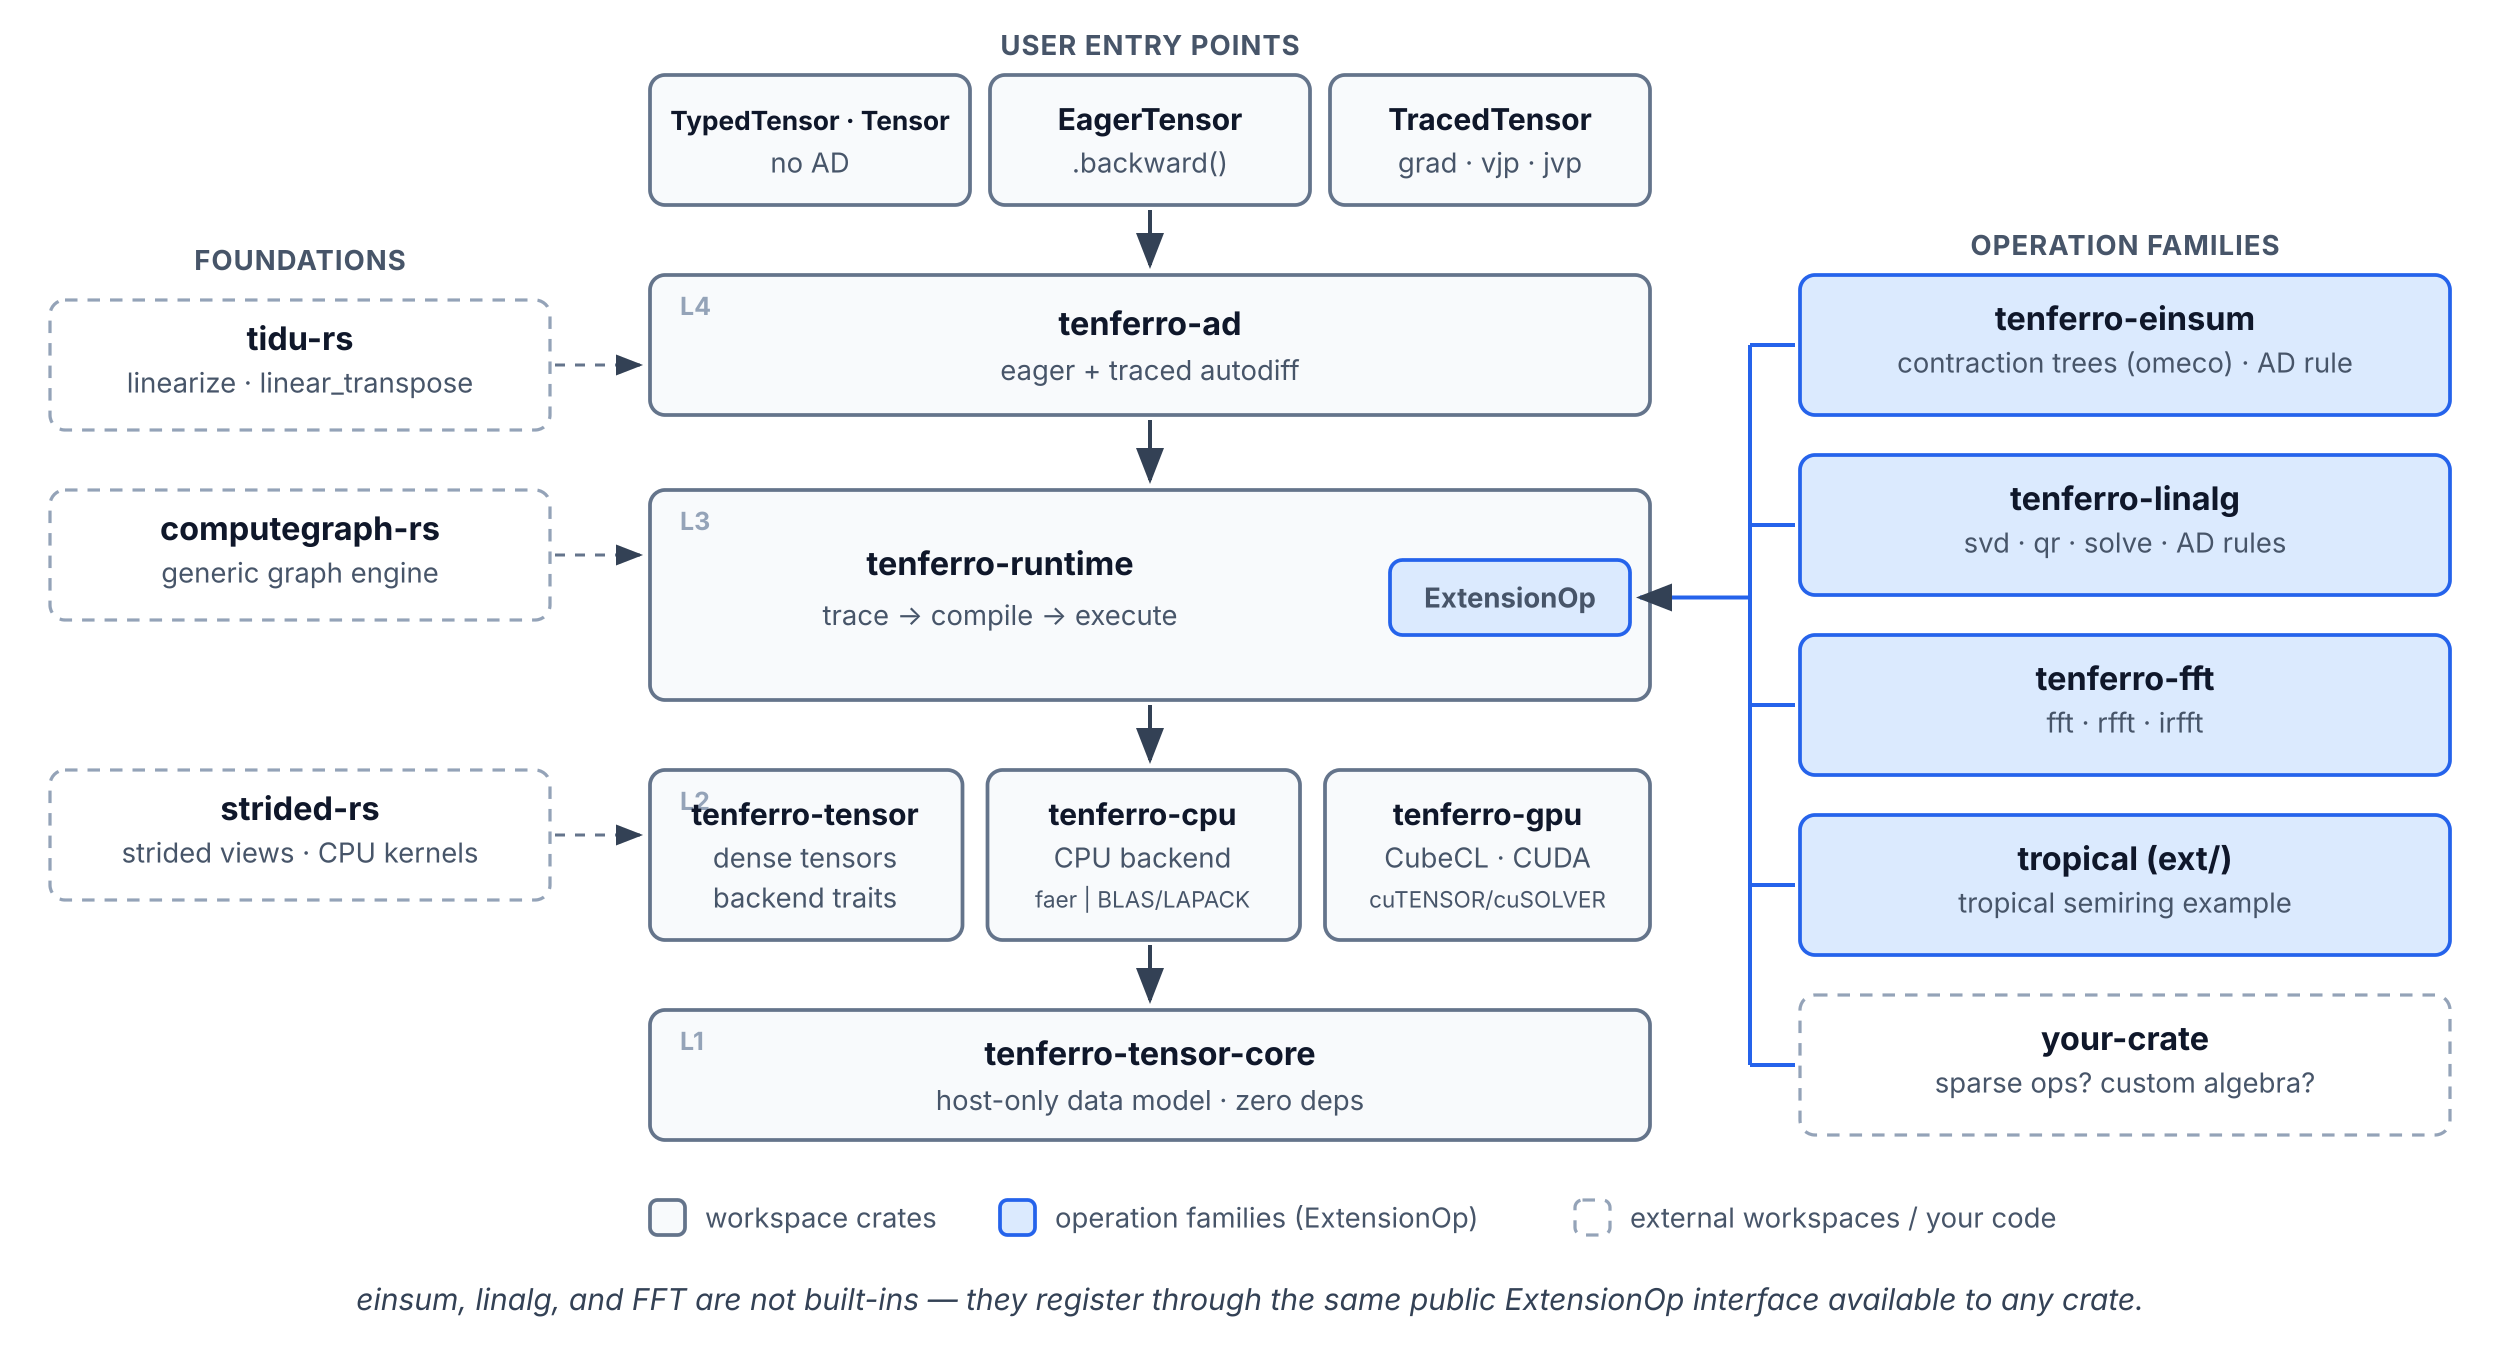
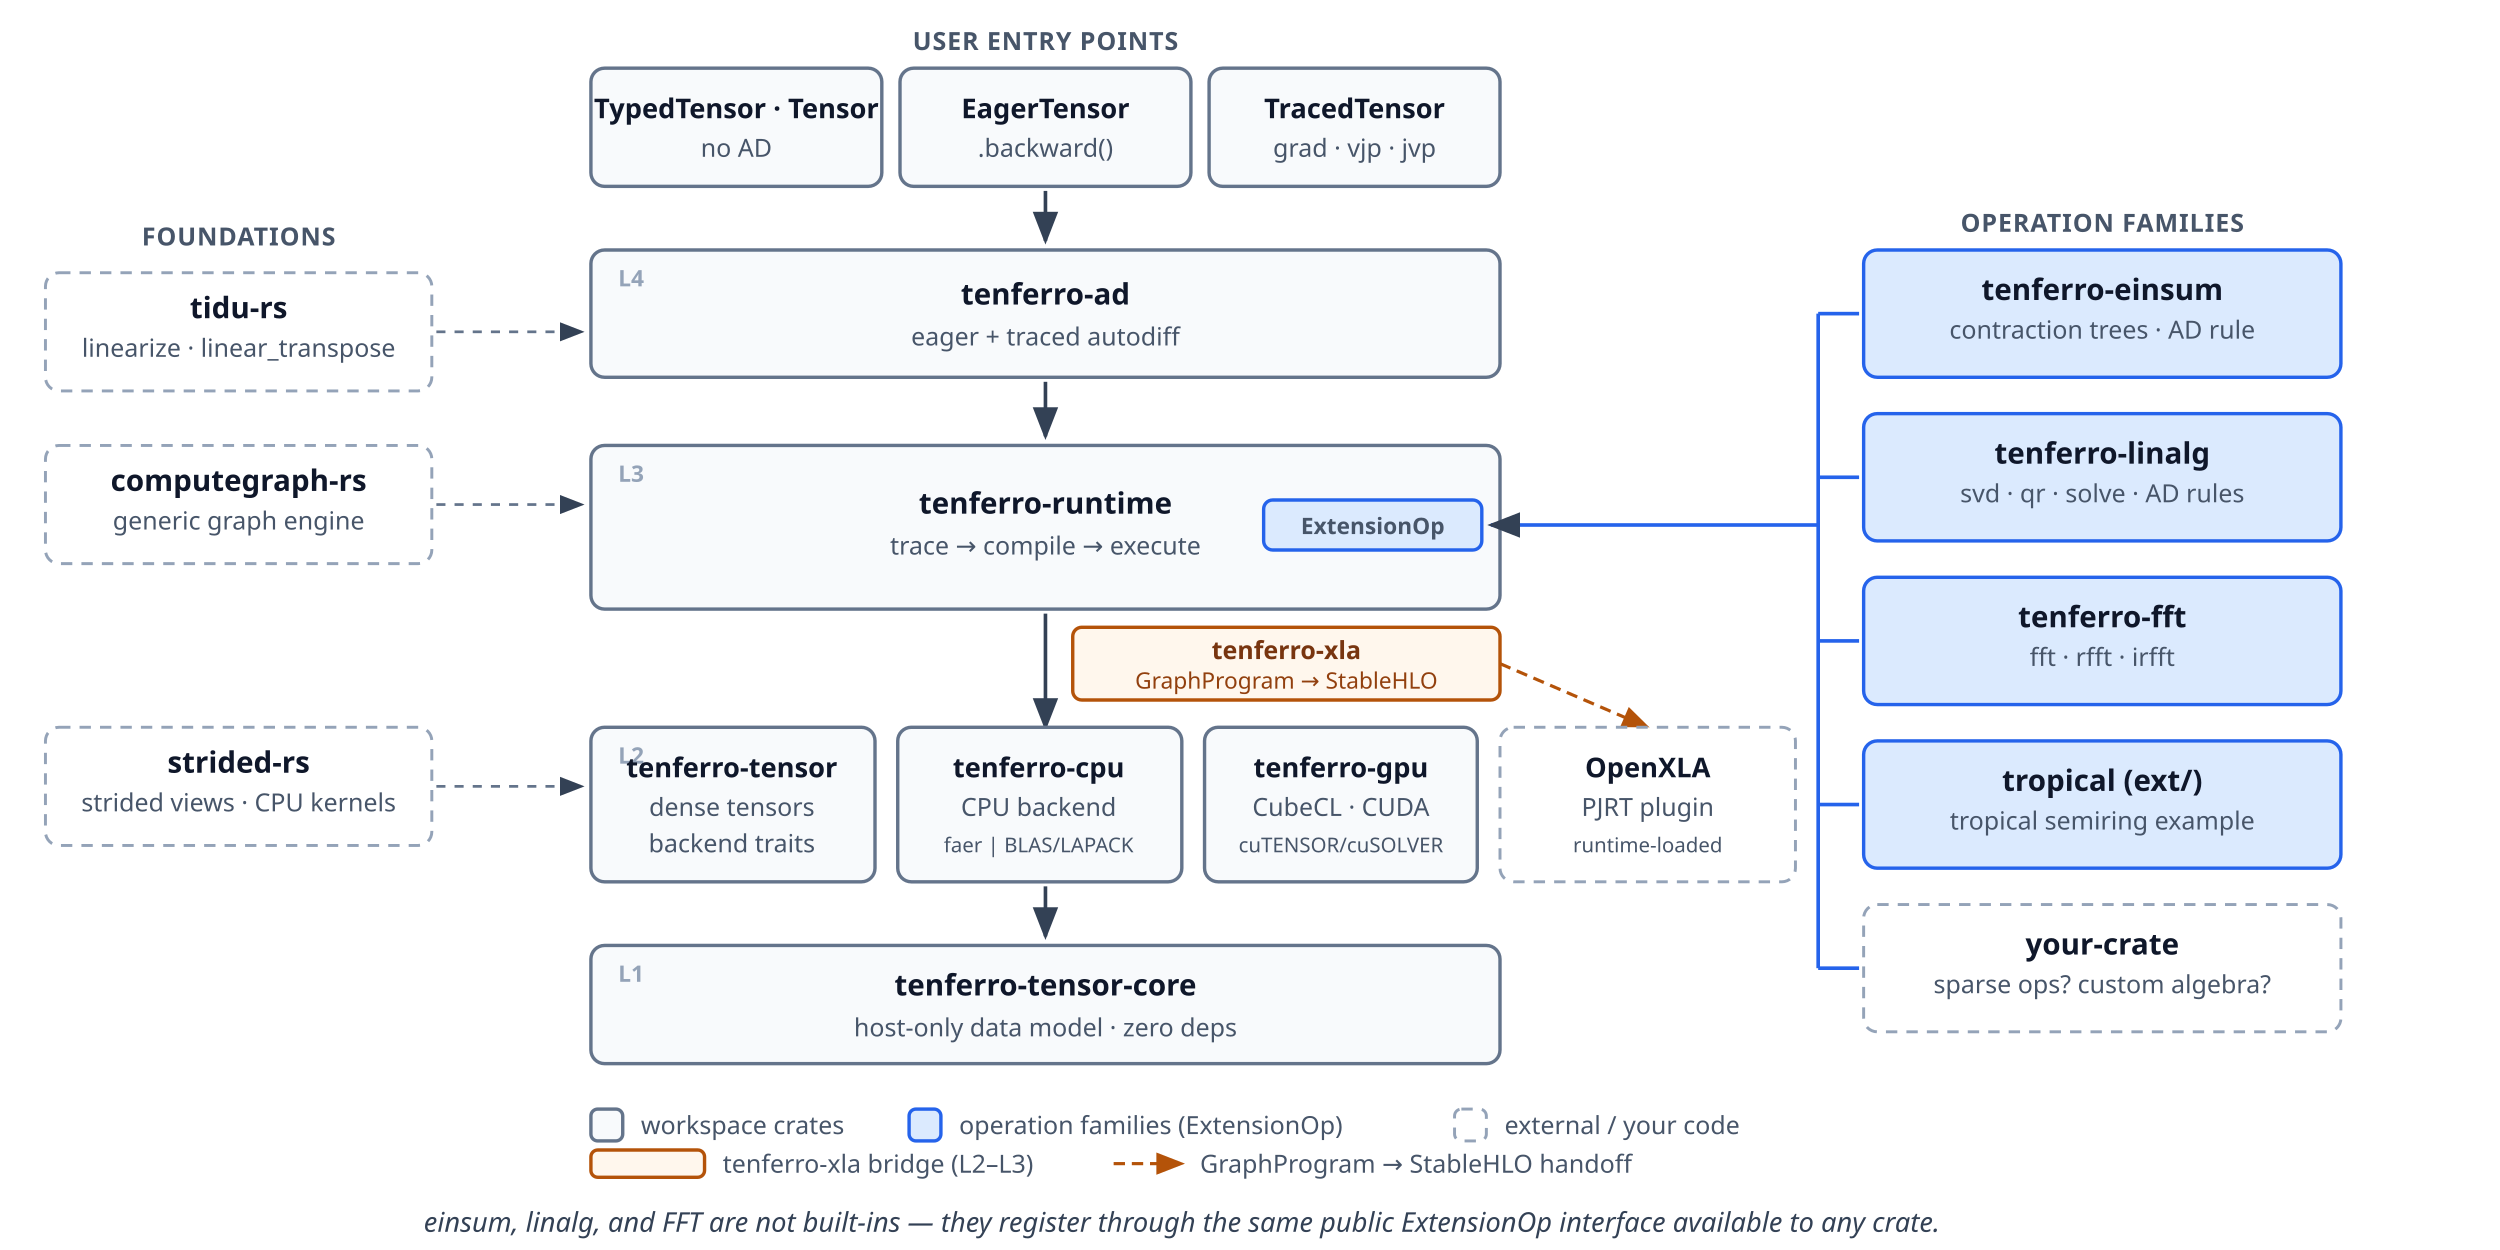
- <svg xmlns="http://www.w3.org/2000/svg" viewBox="0 0 1000 540" role="img" aria-labelledby="tf-arch-title tf-arch-desc">
+ <svg xmlns="http://www.w3.org/2000/svg" viewBox="0 0 1100 550" role="img" aria-labelledby="tf-arch-title tf-arch-desc">
  <defs>
    <marker id="arr" markerWidth="9" markerHeight="7" refX="8" refY="3.5" orient="auto" markerUnits="strokeWidth">
      <path d="M 0 0 L 9 3.5 L 0 7 z" fill="#334155" />
    </marker>
+     <marker id="arr-xla" markerWidth="9" markerHeight="7" refX="8" refY="3.5" orient="auto" markerUnits="strokeWidth">
+       <path d="M 0 0 L 9 3.5 L 0 7 z" fill="#b45309" />
+     </marker>
    <style>
-       .box { fill: #f8fafc; stroke: #64748b; stroke-width: 1.5; }
-       .fam { fill: #dbeafe; stroke: #2563eb; stroke-width: 1.5; }
-       .ext { fill: #ffffff; stroke: #94a3b8; stroke-width: 1.3; stroke-dasharray: 5 4; }
-       .name { font: 700 13px system-ui, -apple-system, BlinkMacSystemFont, "Segoe UI", sans-serif; fill: #0f172a; text-anchor: middle; }
-       .sub { font: 11px system-ui, -apple-system, BlinkMacSystemFont, "Segoe UI", sans-serif; fill: #475569; text-anchor: middle; }
-       .tag { font: 700 10px system-ui, -apple-system, BlinkMacSystemFont, "Segoe UI", sans-serif; fill: #94a3b8; }
-       .hdr { font: 700 11px system-ui, -apple-system, BlinkMacSystemFont, "Segoe UI", sans-serif; fill: #475569; text-anchor: middle; letter-spacing: 0.4px; }
-       .cap { font: italic 12px system-ui, -apple-system, BlinkMacSystemFont, "Segoe UI", sans-serif; fill: #334155; text-anchor: middle; }
-       .leg { font: 11px system-ui, -apple-system, BlinkMacSystemFont, "Segoe UI", sans-serif; fill: #475569; }
-       .dep { stroke: #334155; stroke-width: 1.6; marker-end: url(#arr); fill: none; }
-       .use { stroke: #64748b; stroke-width: 1.2; stroke-dasharray: 4 4; marker-end: url(#arr); fill: none; }
-       .bus { stroke: #2563eb; stroke-width: 1.6; fill: none; }
+       .box  { fill: #f8fafc; stroke: #64748b; stroke-width: 1.5; }
+       .fam  { fill: #dbeafe; stroke: #2563eb; stroke-width: 1.5; }
+       .xla  { fill: #fff7ed; stroke: #b45309; stroke-width: 1.5; }
+       .ext  { fill: #ffffff; stroke: #94a3b8; stroke-width: 1.3; stroke-dasharray: 5 4; }
+       .name { font: 700 13px system-ui, sans-serif; fill: #0f172a; text-anchor: middle; }
+       .sub  { font: 11px system-ui, sans-serif; fill: #475569; text-anchor: middle; }
+       .tag  { font: 700 10px system-ui, sans-serif; fill: #94a3b8; }
+       .hdr  { font: 700 11px system-ui, sans-serif; fill: #475569; text-anchor: middle; letter-spacing: 0.4px; }
+       .cap  { font: italic 12px system-ui, sans-serif; fill: #334155; text-anchor: middle; }
+       .leg  { font: 11px system-ui, sans-serif; fill: #475569; }
+       .dep  { stroke: #334155; stroke-width: 1.6; marker-end: url(#arr); fill: none; }
+       .use  { stroke: #64748b; stroke-width: 1.2; stroke-dasharray: 4 4; marker-end: url(#arr); fill: none; }
+       .gp   { stroke: #b45309; stroke-width: 1.4; stroke-dasharray: 5 3; marker-end: url(#arr-xla); fill: none; }
+       .bus  { stroke: #2563eb; stroke-width: 1.6; fill: none; }
      .busa { stroke: #2563eb; stroke-width: 1.6; marker-end: url(#arr); fill: none; }
    </style>
  </defs>
  <rect width="100%" height="100%" fill="#ffffff" />
  <text x="460" y="22" class="hdr">USER ENTRY POINTS</text>
  <rect x="260" y="30" width="128" height="52" rx="6" class="box" />
-   <text x="324" y="52" class="name" style="font-size:10.5px">TypedTensor · Tensor</text>
+   <text x="324" y="52" class="name" style="font-size:12px">TypedTensor · Tensor</text>
  <text x="324" y="69" class="sub">no AD</text>
  <rect x="396" y="30" width="128" height="52" rx="6" class="box" />
  <text x="460" y="52" class="name" style="font-size:12px">EagerTensor</text>
  <text x="460" y="69" class="sub">.backward()</text>
  <rect x="532" y="30" width="128" height="52" rx="6" class="box" />
  <text x="596" y="52" class="name" style="font-size:12px">TracedTensor</text>
  <text x="596" y="69" class="sub">grad · vjp · jvp</text>
  <line x1="460" y1="84" x2="460" y2="106" class="dep" />
  <rect x="260" y="110" width="400" height="56" rx="6" class="box" />
  <text x="272" y="126" class="tag">L4</text>
  <text x="460" y="134" class="name">tenferro-ad</text>
  <text x="460" y="152" class="sub">eager + traced autodiff</text>
  <line x1="460" y1="168" x2="460" y2="192" class="dep" />
-   <rect x="260" y="196" width="400" height="84" rx="6" class="box" />
+   <rect x="260" y="196" width="400" height="72" rx="6" class="box" />
  <text x="272" y="212" class="tag">L3</text>
-   <text x="400" y="230" class="name">tenferro-runtime</text>
-   <text x="400" y="250" class="sub">trace → compile → execute</text>
-   <rect x="556" y="224" width="96" height="30" rx="5" class="fam" />
-   <text x="604" y="243" class="sub" style="font-weight:700">ExtensionOp</text>
-   <line x1="460" y1="282" x2="460" y2="304" class="dep" />
-   <rect x="260" y="308" width="125" height="68" rx="6" class="box" />
-   <text x="272" y="324" class="tag">L2</text>
-   <text x="322" y="330" class="name" style="font-size:12px">tenferro-tensor</text>
-   <text x="322" y="347" class="sub">dense tensors</text>
-   <text x="322" y="363" class="sub">backend traits</text>
-   <rect x="395" y="308" width="125" height="68" rx="6" class="box" />
-   <text x="457" y="330" class="name" style="font-size:12px">tenferro-cpu</text>
-   <text x="457" y="347" class="sub">CPU backend</text>
-   <text x="457" y="363" class="sub" style="font-size:9px">faer | BLAS/LAPACK</text>
-   <rect x="530" y="308" width="130" height="68" rx="6" class="box" />
-   <text x="595" y="330" class="name" style="font-size:12px">tenferro-gpu</text>
-   <text x="595" y="347" class="sub">CubeCL · CUDA</text>
-   <text x="595" y="363" class="sub" style="font-size:9px">cuTENSOR/cuSOLVER</text>
-   <line x1="460" y1="378" x2="460" y2="400" class="dep" />
-   <rect x="260" y="404" width="400" height="52" rx="6" class="box" />
-   <text x="272" y="420" class="tag">L1</text>
-   <text x="460" y="426" class="name">tenferro-tensor-core</text>
-   <text x="460" y="444" class="sub">host-only data model · zero deps</text>
-   <text x="120" y="108" class="hdr">FOUNDATIONS</text>
-   <rect x="20" y="120" width="200" height="52" rx="6" class="ext" />
-   <text x="120" y="140" class="name">tidu-rs</text>
-   <text x="120" y="157" class="sub">linearize · linear_transpose</text>
-   <rect x="20" y="196" width="200" height="52" rx="6" class="ext" />
-   <text x="120" y="216" class="name">computegraph-rs</text>
-   <text x="120" y="233" class="sub">generic graph engine</text>
-   <rect x="20" y="308" width="200" height="52" rx="6" class="ext" />
-   <text x="120" y="328" class="name">strided-rs</text>
-   <text x="120" y="345" class="sub">strided views · CPU kernels</text>
-   <line x1="222" y1="146" x2="256" y2="146" class="use" />
-   <line x1="222" y1="222" x2="256" y2="222" class="use" />
-   <line x1="222" y1="334" x2="256" y2="334" class="use" />
-   <text x="850" y="102" class="hdr">OPERATION FAMILIES</text>
-   <rect x="720" y="110" width="260" height="56" rx="6" class="fam" />
-   <text x="850" y="132" class="name">tenferro-einsum</text>
-   <text x="850" y="149" class="sub">contraction trees (omeco) · AD rule</text>
-   <rect x="720" y="182" width="260" height="56" rx="6" class="fam" />
-   <text x="850" y="204" class="name">tenferro-linalg</text>
-   <text x="850" y="221" class="sub">svd · qr · solve · AD rules</text>
-   <rect x="720" y="254" width="260" height="56" rx="6" class="fam" />
-   <text x="850" y="276" class="name">tenferro-fft</text>
-   <text x="850" y="293" class="sub">fft · rfft · irfft</text>
-   <rect x="720" y="326" width="260" height="56" rx="6" class="fam" />
-   <text x="850" y="348" class="name">tropical (ext/)</text>
-   <text x="850" y="365" class="sub">tropical semiring example</text>
-   <rect x="720" y="398" width="260" height="56" rx="6" class="ext" />
-   <text x="850" y="420" class="name">your-crate</text>
-   <text x="850" y="437" class="sub">sparse ops? custom algebra?</text>
-   <line x1="700" y1="138" x2="700" y2="426" class="bus" />
-   <line x1="718" y1="138" x2="700" y2="138" class="bus" />
-   <line x1="718" y1="210" x2="700" y2="210" class="bus" />
-   <line x1="718" y1="282" x2="700" y2="282" class="bus" />
-   <line x1="718" y1="354" x2="700" y2="354" class="bus" />
-   <line x1="718" y1="426" x2="700" y2="426" class="bus" />
-   <line x1="700" y1="239" x2="656" y2="239" class="busa" />
-   <rect x="260" y="480" width="14" height="14" rx="3" class="box" />
-   <text x="282" y="491" class="leg">workspace crates</text>
-   <rect x="400" y="480" width="14" height="14" rx="3" class="fam" />
-   <text x="422" y="491" class="leg">operation families (ExtensionOp)</text>
-   <rect x="630" y="480" width="14" height="14" rx="3" class="ext" />
-   <text x="652" y="491" class="leg">external workspaces / your code</text>
-   <text x="500" y="524" class="cap">einsum, linalg, and FFT are not built-ins — they register through the same public ExtensionOp interface available to any crate.</text>
+   <text x="460" y="226" class="name">tenferro-runtime</text>
+   <text x="460" y="244" class="sub">trace → compile → execute</text>
+   <rect x="556" y="220" width="96" height="22" rx="4" class="fam" />
+   <text x="604" y="235" class="sub" style="font-weight:700;font-size:10px">ExtensionOp</text>
+   <rect x="472" y="276" width="188" height="32" rx="4" class="xla" />
+   <text x="566" y="290" class="name" style="font-size:11px;fill:#78350f">tenferro-xla</text>
+   <text x="566" y="303" class="sub" style="fill:#92400e;font-size:10px">GraphProgram → StableHLO</text>
+   <line x1="660" y1="292" x2="725" y2="320" class="gp" />
+   <line x1="460" y1="270" x2="460" y2="320" class="dep" />
+   <rect x="260" y="320" width="125" height="68" rx="6" class="box" />
+   <text x="272" y="336" class="tag">L2</text>
+   <text x="322" y="342" class="name" style="font-size:12px">tenferro-tensor</text>
+   <text x="322" y="359" class="sub">dense tensors</text>
+   <text x="322" y="375" class="sub">backend traits</text>
+   <rect x="395" y="320" width="125" height="68" rx="6" class="box" />
+   <text x="457" y="342" class="name" style="font-size:12px">tenferro-cpu</text>
+   <text x="457" y="359" class="sub">CPU backend</text>
+   <text x="457" y="375" class="sub" style="font-size:9px">faer | BLAS/LAPACK</text>
+   <rect x="530" y="320" width="120" height="68" rx="6" class="box" />
+   <text x="590" y="342" class="name" style="font-size:12px">tenferro-gpu</text>
+   <text x="590" y="359" class="sub">CubeCL · CUDA</text>
+   <text x="590" y="375" class="sub" style="font-size:9px">cuTENSOR/cuSOLVER</text>
+   <rect x="660" y="320" width="130" height="68" rx="6" class="ext" />
+   <text x="725" y="342" class="name" style="font-size:12px">OpenXLA</text>
+   <text x="725" y="359" class="sub">PJRT plugin</text>
+   <text x="725" y="375" class="sub" style="font-size:9px">runtime-loaded</text>
+   <line x1="460" y1="390" x2="460" y2="412" class="dep" />
+   <rect x="260" y="416" width="400" height="52" rx="6" class="box" />
+   <text x="272" y="432" class="tag">L1</text>
+   <text x="460" y="438" class="name">tenferro-tensor-core</text>
+   <text x="460" y="456" class="sub">host-only data model · zero deps</text>
+   <text x="105" y="108" class="hdr">FOUNDATIONS</text>
+   <rect x="20" y="120" width="170" height="52" rx="6" class="ext" />
+   <text x="105" y="140" class="name">tidu-rs</text>
+   <text x="105" y="157" class="sub">linearize · linear_transpose</text>
+   <rect x="20" y="196" width="170" height="52" rx="6" class="ext" />
+   <text x="105" y="216" class="name">computegraph-rs</text>
+   <text x="105" y="233" class="sub">generic graph engine</text>
+   <rect x="20" y="320" width="170" height="52" rx="6" class="ext" />
+   <text x="105" y="340" class="name">strided-rs</text>
+   <text x="105" y="357" class="sub">strided views · CPU kernels</text>
+   <line x1="192" y1="146" x2="256" y2="146" class="use" />
+   <line x1="192" y1="222" x2="256" y2="222" class="use" />
+   <line x1="192" y1="346" x2="256" y2="346" class="use" />
+   <text x="925" y="102" class="hdr">OPERATION FAMILIES</text>
+   <rect x="820" y="110" width="210" height="56" rx="6" class="fam" />
+   <text x="925" y="132" class="name">tenferro-einsum</text>
+   <text x="925" y="149" class="sub">contraction trees · AD rule</text>
+   <rect x="820" y="182" width="210" height="56" rx="6" class="fam" />
+   <text x="925" y="204" class="name">tenferro-linalg</text>
+   <text x="925" y="221" class="sub">svd · qr · solve · AD rules</text>
+   <rect x="820" y="254" width="210" height="56" rx="6" class="fam" />
+   <text x="925" y="276" class="name">tenferro-fft</text>
+   <text x="925" y="293" class="sub">fft · rfft · irfft</text>
+   <rect x="820" y="326" width="210" height="56" rx="6" class="fam" />
+   <text x="925" y="348" class="name">tropical (ext/)</text>
+   <text x="925" y="365" class="sub">tropical semiring example</text>
+   <rect x="820" y="398" width="210" height="56" rx="6" class="ext" />
+   <text x="925" y="420" class="name">your-crate</text>
+   <text x="925" y="437" class="sub">sparse ops? custom algebra?</text>
+   <line x1="800" y1="138" x2="800" y2="426" class="bus" />
+   <line x1="818" y1="138" x2="800" y2="138" class="bus" />
+   <line x1="818" y1="210" x2="800" y2="210" class="bus" />
+   <line x1="818" y1="282" x2="800" y2="282" class="bus" />
+   <line x1="818" y1="354" x2="800" y2="354" class="bus" />
+   <line x1="818" y1="426" x2="800" y2="426" class="bus" />
+   <line x1="800" y1="231" x2="656" y2="231" class="busa" />
+   <rect x="260" y="488" width="14" height="14" rx="3" class="box" />
+   <text x="282" y="499" class="leg">workspace crates</text>
+   <rect x="400" y="488" width="14" height="14" rx="3" class="fam" />
+   <text x="422" y="499" class="leg">operation families (ExtensionOp)</text>
+   <rect x="640" y="488" width="14" height="14" rx="3" class="ext" />
+   <text x="662" y="499" class="leg">external / your code</text>
+   <rect x="260" y="506" width="50" height="12" rx="3" class="xla" />
+   <text x="318" y="516" class="leg">tenferro-xla bridge (L2–L3)</text>
+   <line x1="490" y1="512" x2="520" y2="512" class="gp" />
+   <text x="528" y="516" class="leg">GraphProgram → StableHLO handoff</text>
+   <text x="520" y="542" class="cap">einsum, linalg, and FFT are not built-ins — they register through the same public ExtensionOp interface available to any crate.</text>
</svg>
